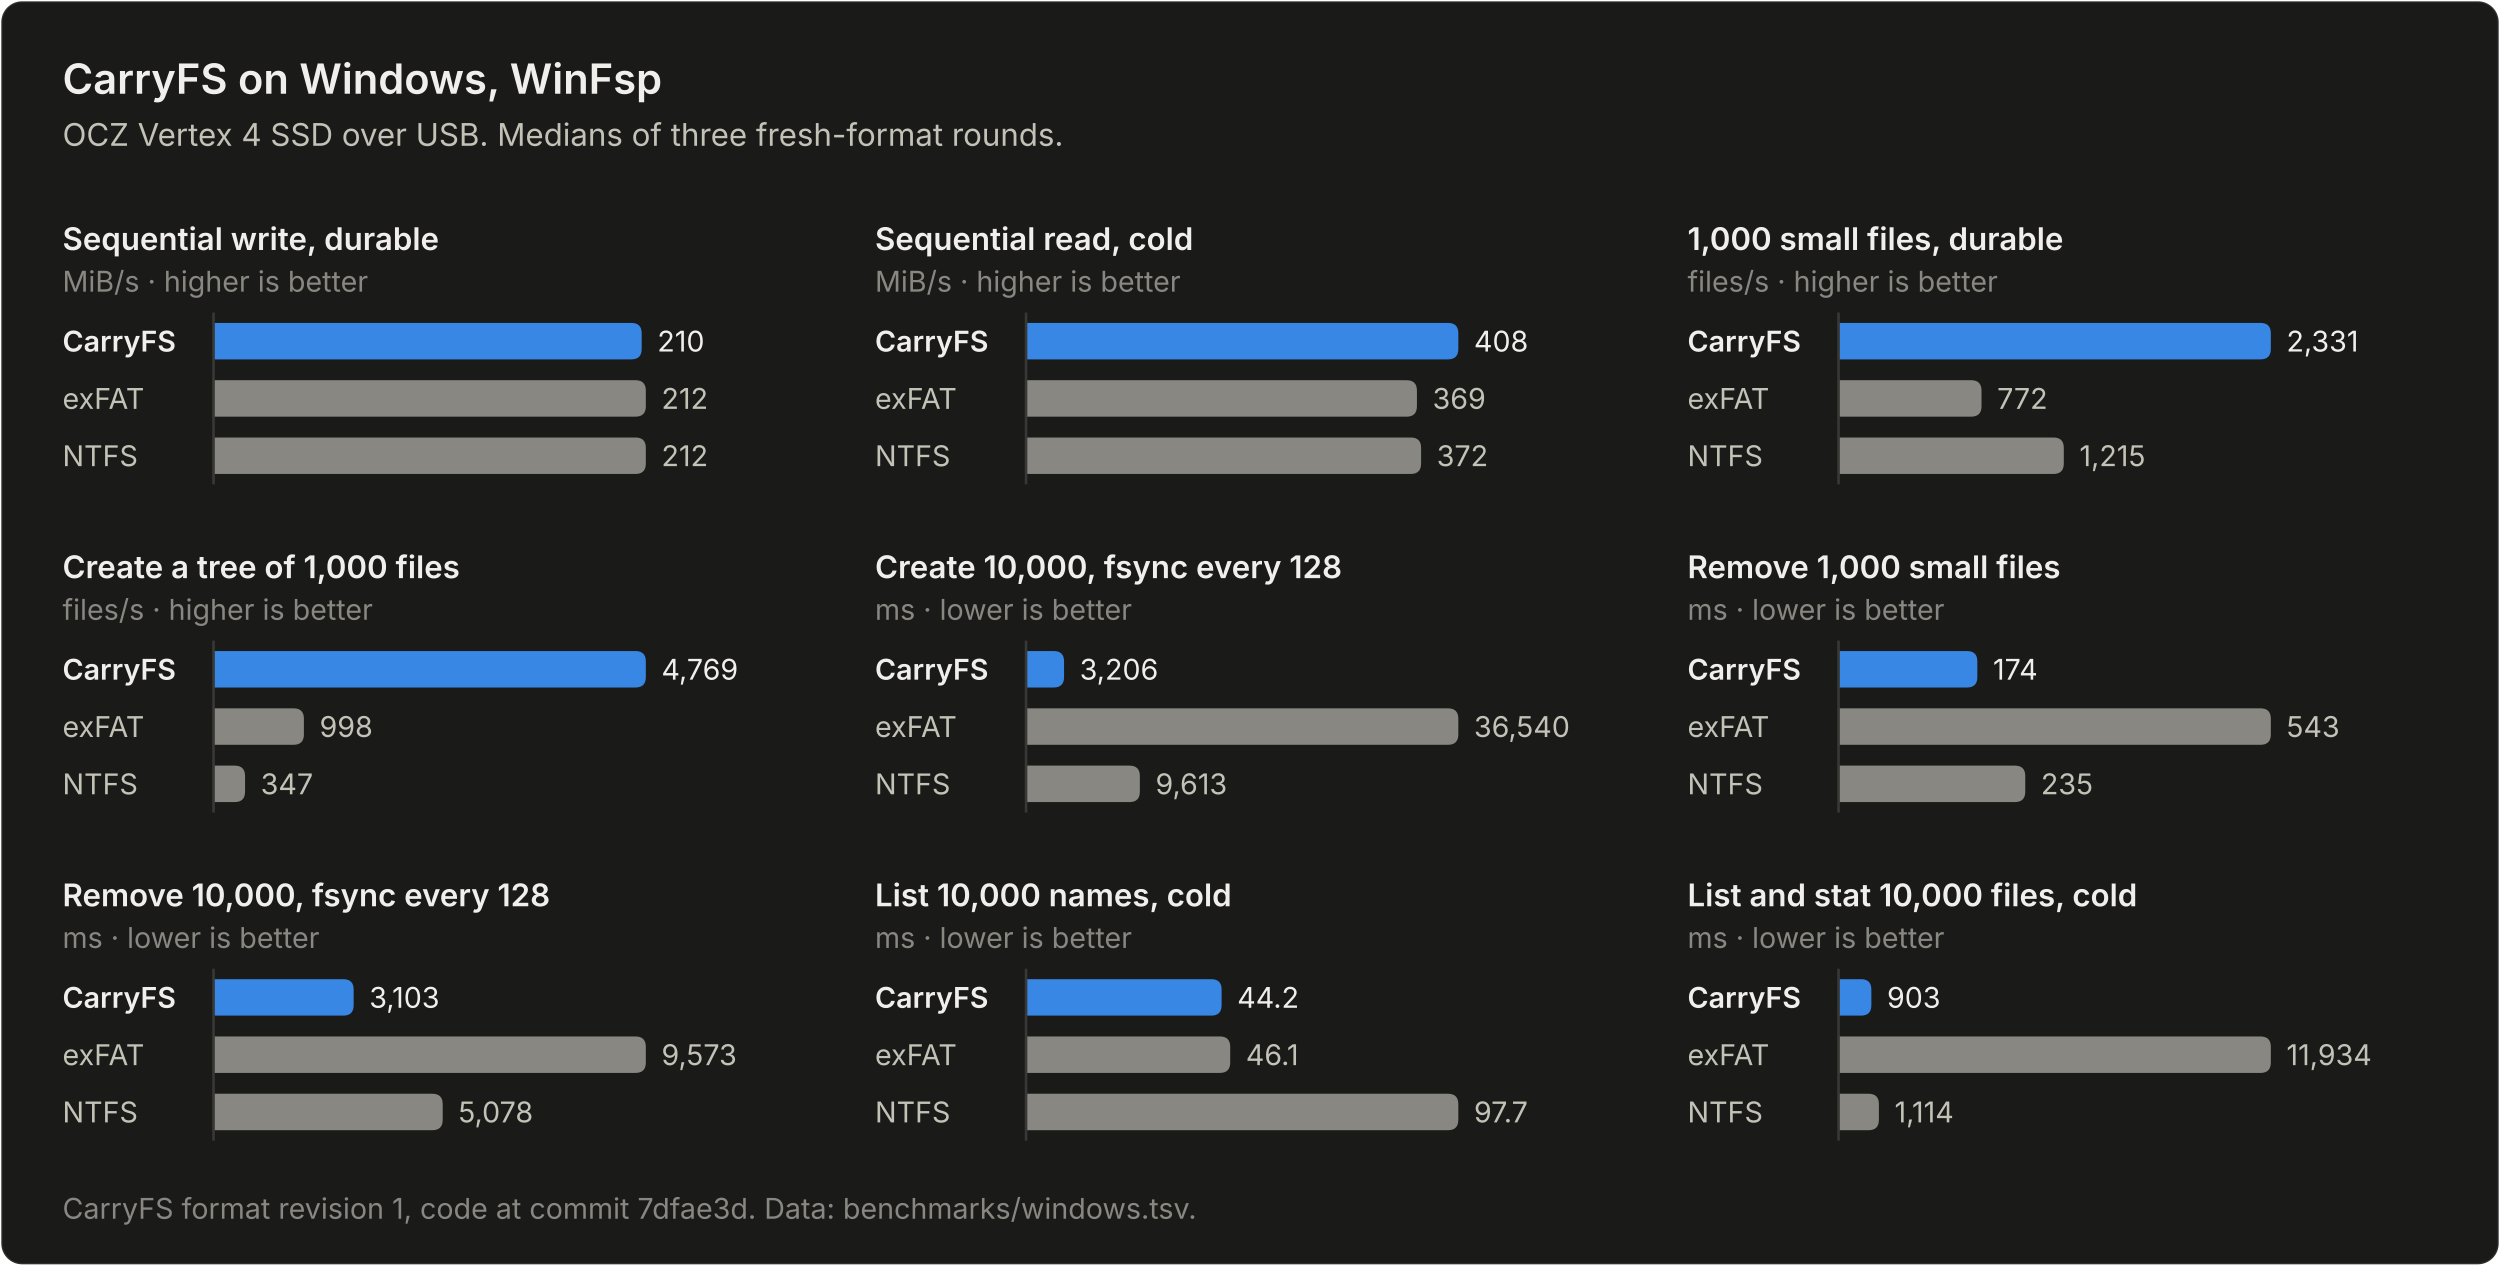
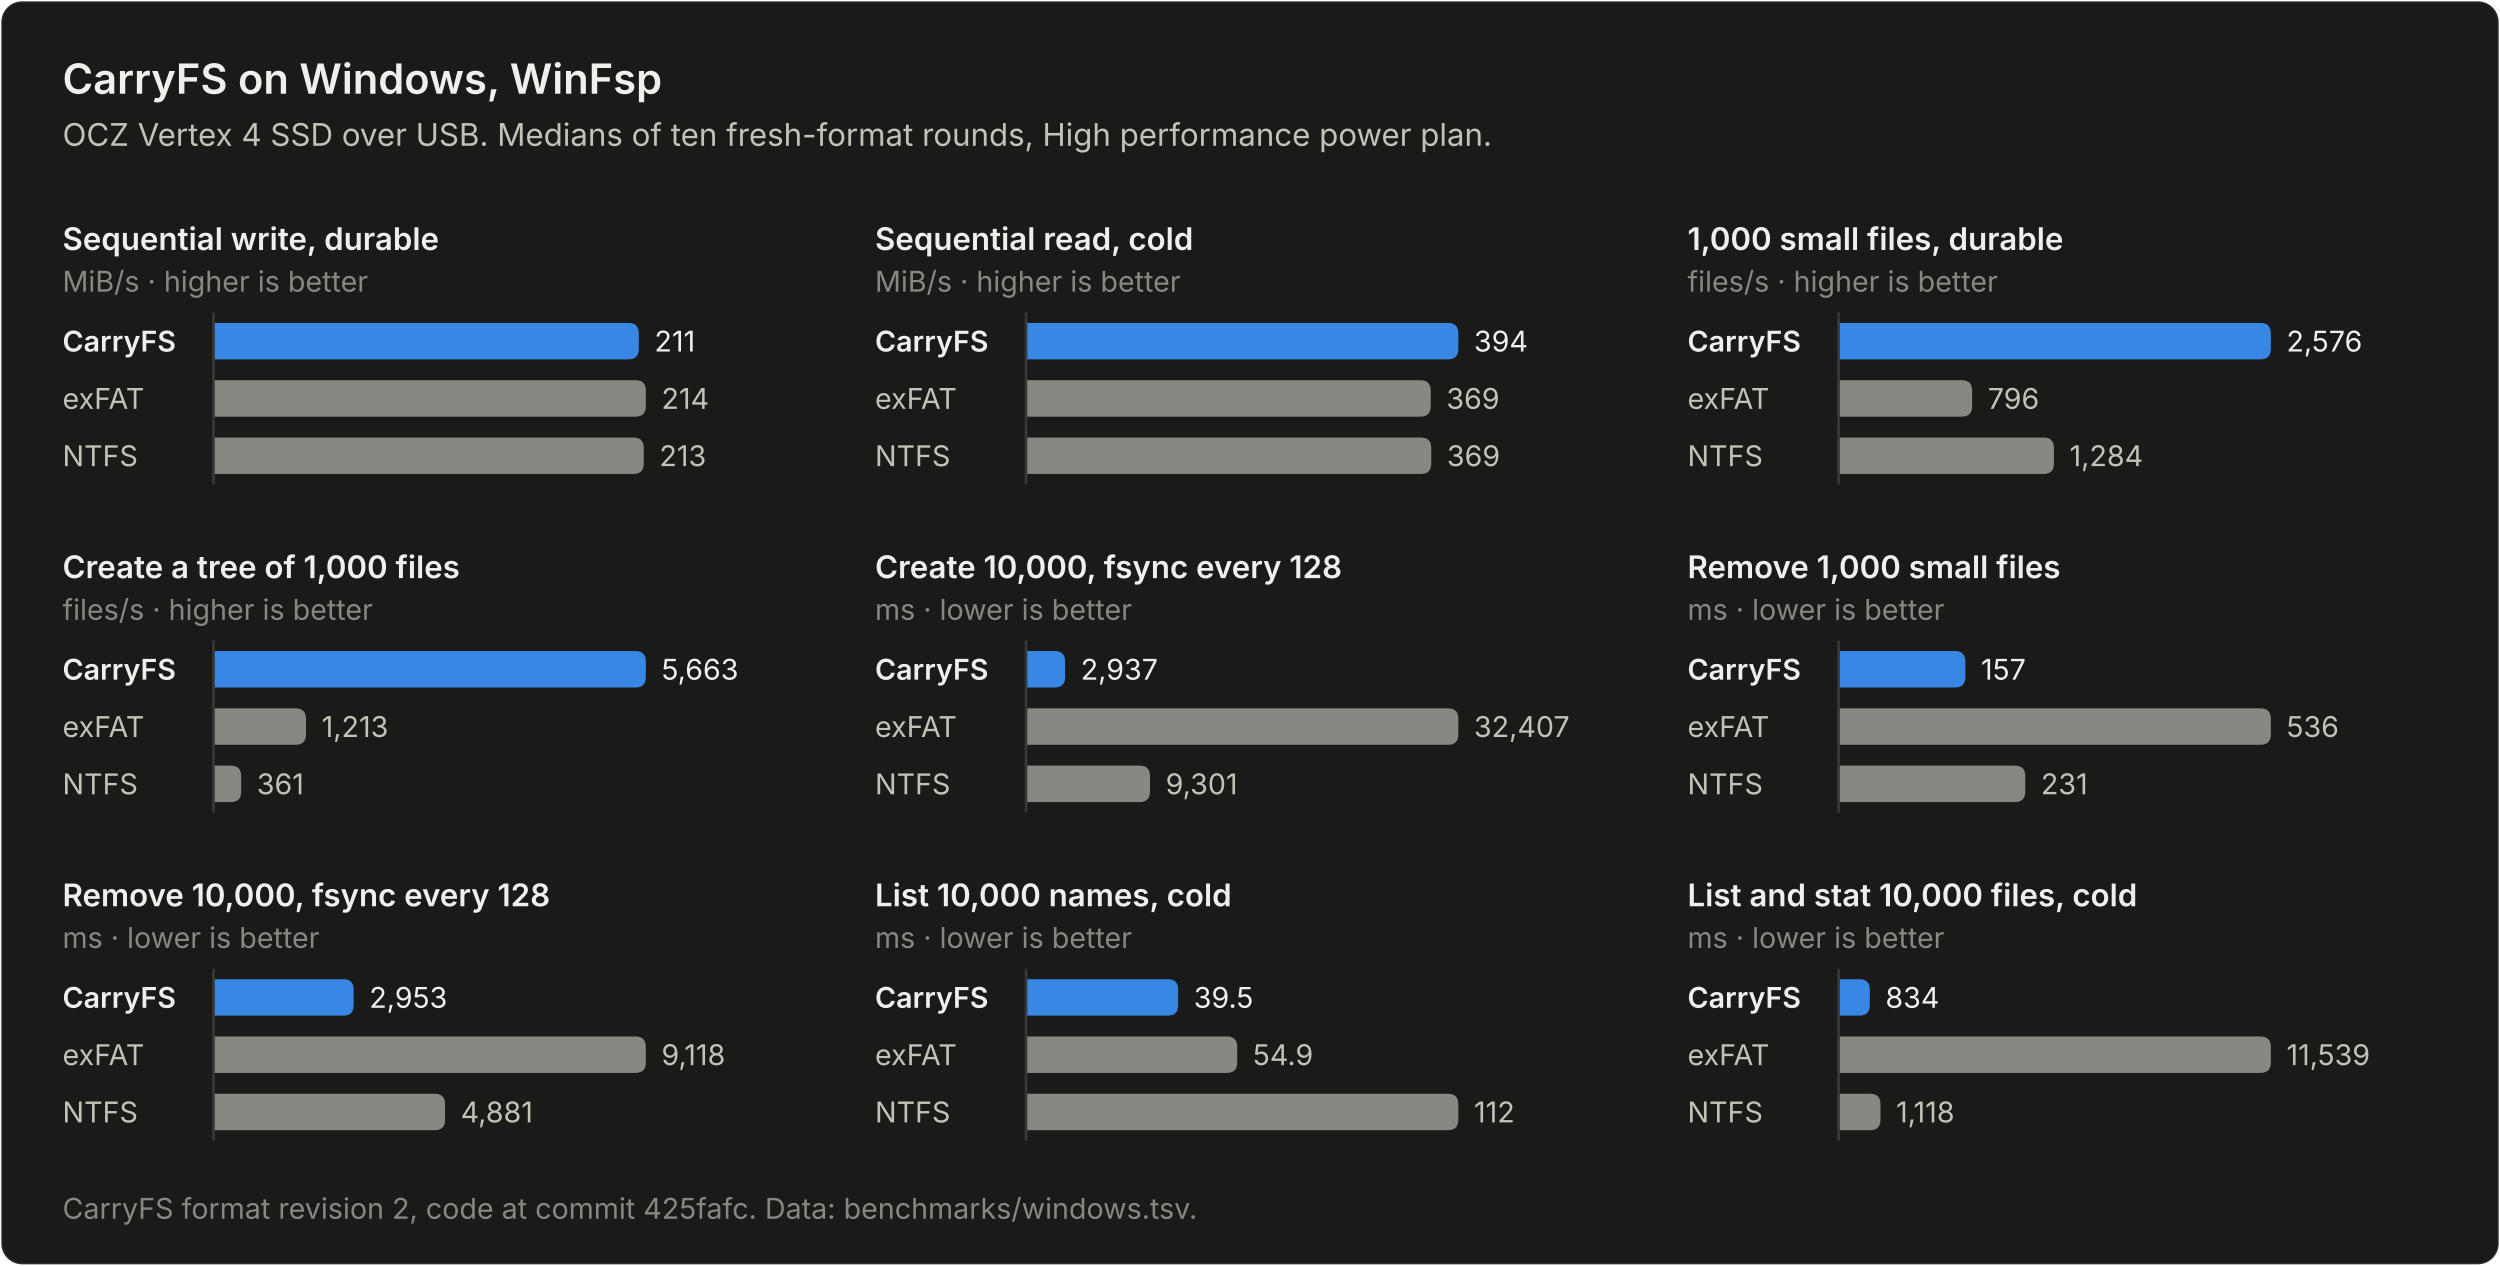
<svg xmlns="http://www.w3.org/2000/svg" viewBox="0 0 960 486" width="960" height="486" role="img" font-family="system-ui, -apple-system, 'Segoe UI', sans-serif">
  <rect x="0.5" y="0.5" width="959" height="485" rx="8" fill="#1a1a19" stroke="rgba(255,255,255,0.10)" />
  <text x="24.0" y="36.0" font-size="16" font-weight="600" text-anchor="start" fill="#f0efec">CarryFS on Windows, WinFsp</text>
-   <text x="24.0" y="56.0" font-size="12" font-weight="400" text-anchor="start" fill="#c3c2b7">OCZ Vertex 4 SSD over USB. Medians of three fresh-format rounds.</text>
+   <text x="24.0" y="56.0" font-size="12" font-weight="400" text-anchor="start" fill="#c3c2b7">OCZ Vertex 4 SSD over USB. Medians of ten fresh-format rounds, High performance power plan.</text>
  <text x="24.0" y="96.0" font-size="12" font-weight="600" text-anchor="start" fill="#f0efec">Sequential write, durable</text>
  <text x="24.0" y="112.0" font-size="11" font-weight="400" text-anchor="start" fill="#898781">MiB/s · higher is better</text>
  <text x="24.0" y="135.0" font-size="11" font-weight="600" text-anchor="start" fill="#f0efec">CarryFS</text>
-   <path fill="#3987e5" d="M82.0,124.0H242.4Q246.4,124.0 246.4,128.0V134.0Q246.4,138.0 242.4,138.0H82.0Z" />
-   <text x="252.4" y="135.0" font-size="11" font-weight="400" text-anchor="start" fill="#f0efec">210</text>
+   <path fill="#3987e5" d="M82.0,124.0H241.3Q245.3,124.0 245.3,128.0V134.0Q245.3,138.0 241.3,138.0H82.0Z" />
+   <text x="251.3" y="135.0" font-size="11" font-weight="400" text-anchor="start" fill="#f0efec">211</text>
  <text x="24.0" y="157.0" font-size="11" font-weight="400" text-anchor="start" fill="#c3c2b7">exFAT</text>
  <path fill="#898781" d="M82.0,146.0H244.0Q248.0,146.0 248.0,150.0V156.0Q248.0,160.0 244.0,160.0H82.0Z" />
-   <text x="254.0" y="157.0" font-size="11" font-weight="400" text-anchor="start" fill="#c3c2b7">212</text>
+   <text x="254.0" y="157.0" font-size="11" font-weight="400" text-anchor="start" fill="#c3c2b7">214</text>
  <text x="24.0" y="179.0" font-size="11" font-weight="400" text-anchor="start" fill="#c3c2b7">NTFS</text>
-   <path fill="#898781" d="M82.0,168.0H244.0Q248.0,168.0 248.0,172.0V178.0Q248.0,182.0 244.0,182.0H82.0Z" />
-   <text x="254.0" y="179.0" font-size="11" font-weight="400" text-anchor="start" fill="#c3c2b7">212</text>
+   <path fill="#898781" d="M82.0,168.0H243.2Q247.2,168.0 247.2,172.0V178.0Q247.2,182.0 243.2,182.0H82.0Z" />
+   <text x="253.2" y="179.0" font-size="11" font-weight="400" text-anchor="start" fill="#c3c2b7">213</text>
  <line x1="82.0" x2="82.0" y1="120.0" y2="186.0" stroke="#383835" />
  <text x="336.0" y="96.0" font-size="12" font-weight="600" text-anchor="start" fill="#f0efec">Sequential read, cold</text>
  <text x="336.0" y="112.0" font-size="11" font-weight="400" text-anchor="start" fill="#898781">MiB/s · higher is better</text>
  <text x="336.0" y="135.0" font-size="11" font-weight="600" text-anchor="start" fill="#f0efec">CarryFS</text>
  <path fill="#3987e5" d="M394.0,124.0H556.0Q560.0,124.0 560.0,128.0V134.0Q560.0,138.0 556.0,138.0H394.0Z" />
-   <text x="566.0" y="135.0" font-size="11" font-weight="400" text-anchor="start" fill="#f0efec">408</text>
+   <text x="566.0" y="135.0" font-size="11" font-weight="400" text-anchor="start" fill="#f0efec">394</text>
  <text x="336.0" y="157.0" font-size="11" font-weight="400" text-anchor="start" fill="#c3c2b7">exFAT</text>
-   <path fill="#898781" d="M394.0,146.0H540.1Q544.1,146.0 544.1,150.0V156.0Q544.1,160.0 540.1,160.0H394.0Z" />
-   <text x="550.1" y="157.0" font-size="11" font-weight="400" text-anchor="start" fill="#c3c2b7">369</text>
+   <path fill="#898781" d="M394.0,146.0H545.4Q549.4,146.0 549.4,150.0V156.0Q549.4,160.0 545.4,160.0H394.0Z" />
+   <text x="555.4" y="157.0" font-size="11" font-weight="400" text-anchor="start" fill="#c3c2b7">369</text>
  <text x="336.0" y="179.0" font-size="11" font-weight="400" text-anchor="start" fill="#c3c2b7">NTFS</text>
-   <path fill="#898781" d="M394.0,168.0H541.7Q545.7,168.0 545.7,172.0V178.0Q545.7,182.0 541.7,182.0H394.0Z" />
-   <text x="551.7" y="179.0" font-size="11" font-weight="400" text-anchor="start" fill="#c3c2b7">372</text>
+   <path fill="#898781" d="M394.0,168.0H545.6Q549.6,168.0 549.6,172.0V178.0Q549.6,182.0 545.6,182.0H394.0Z" />
+   <text x="555.6" y="179.0" font-size="11" font-weight="400" text-anchor="start" fill="#c3c2b7">369</text>
  <line x1="394.0" x2="394.0" y1="120.0" y2="186.0" stroke="#383835" />
  <text x="648.0" y="96.0" font-size="12" font-weight="600" text-anchor="start" fill="#f0efec">1,000 small files, durable</text>
  <text x="648.0" y="112.0" font-size="11" font-weight="400" text-anchor="start" fill="#898781">files/s · higher is better</text>
  <text x="648.0" y="135.0" font-size="11" font-weight="600" text-anchor="start" fill="#f0efec">CarryFS</text>
  <path fill="#3987e5" d="M706.0,124.0H868.0Q872.0,124.0 872.0,128.0V134.0Q872.0,138.0 868.0,138.0H706.0Z" />
-   <text x="878.0" y="135.0" font-size="11" font-weight="400" text-anchor="start" fill="#f0efec">2,331</text>
+   <text x="878.0" y="135.0" font-size="11" font-weight="400" text-anchor="start" fill="#f0efec">2,576</text>
  <text x="648.0" y="157.0" font-size="11" font-weight="400" text-anchor="start" fill="#c3c2b7">exFAT</text>
-   <path fill="#898781" d="M706.0,146.0H756.9Q760.9,146.0 760.9,150.0V156.0Q760.9,160.0 756.9,160.0H706.0Z" />
-   <text x="766.9" y="157.0" font-size="11" font-weight="400" text-anchor="start" fill="#c3c2b7">772</text>
+   <path fill="#898781" d="M706.0,146.0H753.3Q757.3,146.0 757.3,150.0V156.0Q757.3,160.0 753.3,160.0H706.0Z" />
+   <text x="763.3" y="157.0" font-size="11" font-weight="400" text-anchor="start" fill="#c3c2b7">796</text>
  <text x="648.0" y="179.0" font-size="11" font-weight="400" text-anchor="start" fill="#c3c2b7">NTFS</text>
-   <path fill="#898781" d="M706.0,168.0H788.5Q792.5,168.0 792.5,172.0V178.0Q792.5,182.0 788.5,182.0H706.0Z" />
-   <text x="798.5" y="179.0" font-size="11" font-weight="400" text-anchor="start" fill="#c3c2b7">1,215</text>
+   <path fill="#898781" d="M706.0,168.0H784.7Q788.7,168.0 788.7,172.0V178.0Q788.7,182.0 784.7,182.0H706.0Z" />
+   <text x="794.7" y="179.0" font-size="11" font-weight="400" text-anchor="start" fill="#c3c2b7">1,284</text>
  <line x1="706.0" x2="706.0" y1="120.0" y2="186.0" stroke="#383835" />
  <text x="24.0" y="222.0" font-size="12" font-weight="600" text-anchor="start" fill="#f0efec">Create a tree of 1,000 files</text>
  <text x="24.0" y="238.0" font-size="11" font-weight="400" text-anchor="start" fill="#898781">files/s · higher is better</text>
  <text x="24.0" y="261.0" font-size="11" font-weight="600" text-anchor="start" fill="#f0efec">CarryFS</text>
  <path fill="#3987e5" d="M82.0,250.0H244.0Q248.0,250.0 248.0,254.0V260.0Q248.0,264.0 244.0,264.0H82.0Z" />
-   <text x="254.0" y="261.0" font-size="11" font-weight="400" text-anchor="start" fill="#f0efec">4,769</text>
+   <text x="254.0" y="261.0" font-size="11" font-weight="400" text-anchor="start" fill="#f0efec">5,663</text>
  <text x="24.0" y="283.0" font-size="11" font-weight="400" text-anchor="start" fill="#c3c2b7">exFAT</text>
-   <path fill="#898781" d="M82.0,272.0H112.7Q116.7,272.0 116.7,276.0V282.0Q116.7,286.0 112.7,286.0H82.0Z" />
-   <text x="122.7" y="283.0" font-size="11" font-weight="400" text-anchor="start" fill="#c3c2b7">998</text>
+   <path fill="#898781" d="M82.0,272.0H113.5Q117.5,272.0 117.5,276.0V282.0Q117.5,286.0 113.5,286.0H82.0Z" />
+   <text x="123.5" y="283.0" font-size="11" font-weight="400" text-anchor="start" fill="#c3c2b7">1,213</text>
  <text x="24.0" y="305.0" font-size="11" font-weight="400" text-anchor="start" fill="#c3c2b7">NTFS</text>
-   <path fill="#898781" d="M82.0,294.0H90.1Q94.1,294.0 94.1,298.0V304.0Q94.1,308.0 90.1,308.0H82.0Z" />
-   <text x="100.1" y="305.0" font-size="11" font-weight="400" text-anchor="start" fill="#c3c2b7">347</text>
+   <path fill="#898781" d="M82.0,294.0H88.6Q92.6,294.0 92.6,298.0V304.0Q92.6,308.0 88.6,308.0H82.0Z" />
+   <text x="98.6" y="305.0" font-size="11" font-weight="400" text-anchor="start" fill="#c3c2b7">361</text>
  <line x1="82.0" x2="82.0" y1="246.0" y2="312.0" stroke="#383835" />
  <text x="336.0" y="222.0" font-size="12" font-weight="600" text-anchor="start" fill="#f0efec">Create 10,000, fsync every 128</text>
  <text x="336.0" y="238.0" font-size="11" font-weight="400" text-anchor="start" fill="#898781">ms · lower is better</text>
  <text x="336.0" y="261.0" font-size="11" font-weight="600" text-anchor="start" fill="#f0efec">CarryFS</text>
-   <path fill="#3987e5" d="M394.0,250.0H404.6Q408.6,250.0 408.6,254.0V260.0Q408.6,264.0 404.6,264.0H394.0Z" />
-   <text x="414.6" y="261.0" font-size="11" font-weight="400" text-anchor="start" fill="#f0efec">3,206</text>
+   <path fill="#3987e5" d="M394.0,250.0H405.0Q409.0,250.0 409.0,254.0V260.0Q409.0,264.0 405.0,264.0H394.0Z" />
+   <text x="415.0" y="261.0" font-size="11" font-weight="400" text-anchor="start" fill="#f0efec">2,937</text>
  <text x="336.0" y="283.0" font-size="11" font-weight="400" text-anchor="start" fill="#c3c2b7">exFAT</text>
  <path fill="#898781" d="M394.0,272.0H556.0Q560.0,272.0 560.0,276.0V282.0Q560.0,286.0 556.0,286.0H394.0Z" />
-   <text x="566.0" y="283.0" font-size="11" font-weight="400" text-anchor="start" fill="#c3c2b7">36,540</text>
+   <text x="566.0" y="283.0" font-size="11" font-weight="400" text-anchor="start" fill="#c3c2b7">32,407</text>
  <text x="336.0" y="305.0" font-size="11" font-weight="400" text-anchor="start" fill="#c3c2b7">NTFS</text>
-   <path fill="#898781" d="M394.0,294.0H433.7Q437.7,294.0 437.7,298.0V304.0Q437.7,308.0 433.7,308.0H394.0Z" />
-   <text x="443.7" y="305.0" font-size="11" font-weight="400" text-anchor="start" fill="#c3c2b7">9,613</text>
+   <path fill="#898781" d="M394.0,294.0H437.6Q441.6,294.0 441.6,298.0V304.0Q441.6,308.0 437.6,308.0H394.0Z" />
+   <text x="447.6" y="305.0" font-size="11" font-weight="400" text-anchor="start" fill="#c3c2b7">9,301</text>
  <line x1="394.0" x2="394.0" y1="246.0" y2="312.0" stroke="#383835" />
  <text x="648.0" y="222.0" font-size="12" font-weight="600" text-anchor="start" fill="#f0efec">Remove 1,000 small files</text>
  <text x="648.0" y="238.0" font-size="11" font-weight="400" text-anchor="start" fill="#898781">ms · lower is better</text>
  <text x="648.0" y="261.0" font-size="11" font-weight="600" text-anchor="start" fill="#f0efec">CarryFS</text>
-   <path fill="#3987e5" d="M706.0,250.0H755.3Q759.3,250.0 759.3,254.0V260.0Q759.3,264.0 755.3,264.0H706.0Z" />
-   <text x="765.3" y="261.0" font-size="11" font-weight="400" text-anchor="start" fill="#f0efec">174</text>
+   <path fill="#3987e5" d="M706.0,250.0H750.7Q754.7,250.0 754.7,254.0V260.0Q754.7,264.0 750.7,264.0H706.0Z" />
+   <text x="760.7" y="261.0" font-size="11" font-weight="400" text-anchor="start" fill="#f0efec">157</text>
  <text x="648.0" y="283.0" font-size="11" font-weight="400" text-anchor="start" fill="#c3c2b7">exFAT</text>
  <path fill="#898781" d="M706.0,272.0H868.0Q872.0,272.0 872.0,276.0V282.0Q872.0,286.0 868.0,286.0H706.0Z" />
-   <text x="878.0" y="283.0" font-size="11" font-weight="400" text-anchor="start" fill="#c3c2b7">543</text>
+   <text x="878.0" y="283.0" font-size="11" font-weight="400" text-anchor="start" fill="#c3c2b7">536</text>
  <text x="648.0" y="305.0" font-size="11" font-weight="400" text-anchor="start" fill="#c3c2b7">NTFS</text>
  <path fill="#898781" d="M706.0,294.0H773.7Q777.7,294.0 777.7,298.0V304.0Q777.7,308.0 773.7,308.0H706.0Z" />
-   <text x="783.7" y="305.0" font-size="11" font-weight="400" text-anchor="start" fill="#c3c2b7">235</text>
+   <text x="783.7" y="305.0" font-size="11" font-weight="400" text-anchor="start" fill="#c3c2b7">231</text>
  <line x1="706.0" x2="706.0" y1="246.0" y2="312.0" stroke="#383835" />
  <text x="24.0" y="348.0" font-size="12" font-weight="600" text-anchor="start" fill="#f0efec">Remove 10,000, fsync every 128</text>
  <text x="24.0" y="364.0" font-size="11" font-weight="400" text-anchor="start" fill="#898781">ms · lower is better</text>
  <text x="24.0" y="387.0" font-size="11" font-weight="600" text-anchor="start" fill="#f0efec">CarryFS</text>
  <path fill="#3987e5" d="M82.0,376.0H131.8Q135.8,376.0 135.8,380.0V386.0Q135.8,390.0 131.8,390.0H82.0Z" />
-   <text x="141.8" y="387.0" font-size="11" font-weight="400" text-anchor="start" fill="#f0efec">3,103</text>
+   <text x="141.8" y="387.0" font-size="11" font-weight="400" text-anchor="start" fill="#f0efec">2,953</text>
  <text x="24.0" y="409.0" font-size="11" font-weight="400" text-anchor="start" fill="#c3c2b7">exFAT</text>
  <path fill="#898781" d="M82.0,398.0H244.0Q248.0,398.0 248.0,402.0V408.0Q248.0,412.0 244.0,412.0H82.0Z" />
-   <text x="254.0" y="409.0" font-size="11" font-weight="400" text-anchor="start" fill="#c3c2b7">9,573</text>
+   <text x="254.0" y="409.0" font-size="11" font-weight="400" text-anchor="start" fill="#c3c2b7">9,118</text>
  <text x="24.0" y="431.0" font-size="11" font-weight="400" text-anchor="start" fill="#c3c2b7">NTFS</text>
-   <path fill="#898781" d="M82.0,420.0H166.0Q170.0,420.0 170.0,424.0V430.0Q170.0,434.0 166.0,434.0H82.0Z" />
-   <text x="176.0" y="431.0" font-size="11" font-weight="400" text-anchor="start" fill="#c3c2b7">5,078</text>
+   <path fill="#898781" d="M82.0,420.0H166.9Q170.9,420.0 170.9,424.0V430.0Q170.9,434.0 166.9,434.0H82.0Z" />
+   <text x="176.9" y="431.0" font-size="11" font-weight="400" text-anchor="start" fill="#c3c2b7">4,881</text>
  <line x1="82.0" x2="82.0" y1="372.0" y2="438.0" stroke="#383835" />
  <text x="336.0" y="348.0" font-size="12" font-weight="600" text-anchor="start" fill="#f0efec">List 10,000 names, cold</text>
  <text x="336.0" y="364.0" font-size="11" font-weight="400" text-anchor="start" fill="#898781">ms · lower is better</text>
  <text x="336.0" y="387.0" font-size="11" font-weight="600" text-anchor="start" fill="#f0efec">CarryFS</text>
-   <path fill="#3987e5" d="M394.0,376.0H465.1Q469.1,376.0 469.1,380.0V386.0Q469.1,390.0 465.1,390.0H394.0Z" />
-   <text x="475.1" y="387.0" font-size="11" font-weight="400" text-anchor="start" fill="#f0efec">44.2</text>
+   <path fill="#3987e5" d="M394.0,376.0H448.4Q452.4,376.0 452.4,380.0V386.0Q452.4,390.0 448.4,390.0H394.0Z" />
+   <text x="458.4" y="387.0" font-size="11" font-weight="400" text-anchor="start" fill="#f0efec">39.5</text>
  <text x="336.0" y="409.0" font-size="11" font-weight="400" text-anchor="start" fill="#c3c2b7">exFAT</text>
-   <path fill="#898781" d="M394.0,398.0H468.4Q472.4,398.0 472.4,402.0V408.0Q472.4,412.0 468.4,412.0H394.0Z" />
-   <text x="478.4" y="409.0" font-size="11" font-weight="400" text-anchor="start" fill="#c3c2b7">46.1</text>
+   <path fill="#898781" d="M394.0,398.0H471.1Q475.1,398.0 475.1,402.0V408.0Q475.1,412.0 471.1,412.0H394.0Z" />
+   <text x="481.1" y="409.0" font-size="11" font-weight="400" text-anchor="start" fill="#c3c2b7">54.9</text>
  <text x="336.0" y="431.0" font-size="11" font-weight="400" text-anchor="start" fill="#c3c2b7">NTFS</text>
  <path fill="#898781" d="M394.0,420.0H556.0Q560.0,420.0 560.0,424.0V430.0Q560.0,434.0 556.0,434.0H394.0Z" />
-   <text x="566.0" y="431.0" font-size="11" font-weight="400" text-anchor="start" fill="#c3c2b7">97.7</text>
+   <text x="566.0" y="431.0" font-size="11" font-weight="400" text-anchor="start" fill="#c3c2b7">112</text>
  <line x1="394.0" x2="394.0" y1="372.0" y2="438.0" stroke="#383835" />
  <text x="648.0" y="348.0" font-size="12" font-weight="600" text-anchor="start" fill="#f0efec">List and stat 10,000 files, cold</text>
  <text x="648.0" y="364.0" font-size="11" font-weight="400" text-anchor="start" fill="#898781">ms · lower is better</text>
  <text x="648.0" y="387.0" font-size="11" font-weight="600" text-anchor="start" fill="#f0efec">CarryFS</text>
-   <path fill="#3987e5" d="M706.0,376.0H714.6Q718.6,376.0 718.6,380.0V386.0Q718.6,390.0 714.6,390.0H706.0Z" />
-   <text x="724.6" y="387.0" font-size="11" font-weight="400" text-anchor="start" fill="#f0efec">903</text>
+   <path fill="#3987e5" d="M706.0,376.0H714.0Q718.0,376.0 718.0,380.0V386.0Q718.0,390.0 714.0,390.0H706.0Z" />
+   <text x="724.0" y="387.0" font-size="11" font-weight="400" text-anchor="start" fill="#f0efec">834</text>
  <text x="648.0" y="409.0" font-size="11" font-weight="400" text-anchor="start" fill="#c3c2b7">exFAT</text>
  <path fill="#898781" d="M706.0,398.0H868.0Q872.0,398.0 872.0,402.0V408.0Q872.0,412.0 868.0,412.0H706.0Z" />
-   <text x="878.0" y="409.0" font-size="11" font-weight="400" text-anchor="start" fill="#c3c2b7">11,934</text>
+   <text x="878.0" y="409.0" font-size="11" font-weight="400" text-anchor="start" fill="#c3c2b7">11,539</text>
  <text x="648.0" y="431.0" font-size="11" font-weight="400" text-anchor="start" fill="#c3c2b7">NTFS</text>
-   <path fill="#898781" d="M706.0,420.0H717.5Q721.5,420.0 721.5,424.0V430.0Q721.5,434.0 717.5,434.0H706.0Z" />
-   <text x="727.5" y="431.0" font-size="11" font-weight="400" text-anchor="start" fill="#c3c2b7">1,114</text>
+   <path fill="#898781" d="M706.0,420.0H718.1Q722.1,420.0 722.1,424.0V430.0Q722.1,434.0 718.1,434.0H706.0Z" />
+   <text x="728.1" y="431.0" font-size="11" font-weight="400" text-anchor="start" fill="#c3c2b7">1,118</text>
  <line x1="706.0" x2="706.0" y1="372.0" y2="438.0" stroke="#383835" />
-   <text x="24.0" y="468.0" font-size="11" font-weight="400" text-anchor="start" fill="#898781">CarryFS format revision 1, code at commit 7dfae3d. Data: benchmarks/windows.tsv.</text>
+   <text x="24.0" y="468.0" font-size="11" font-weight="400" text-anchor="start" fill="#898781">CarryFS format revision 2, code at commit 425fafc. Data: benchmarks/windows.tsv.</text>
</svg>
